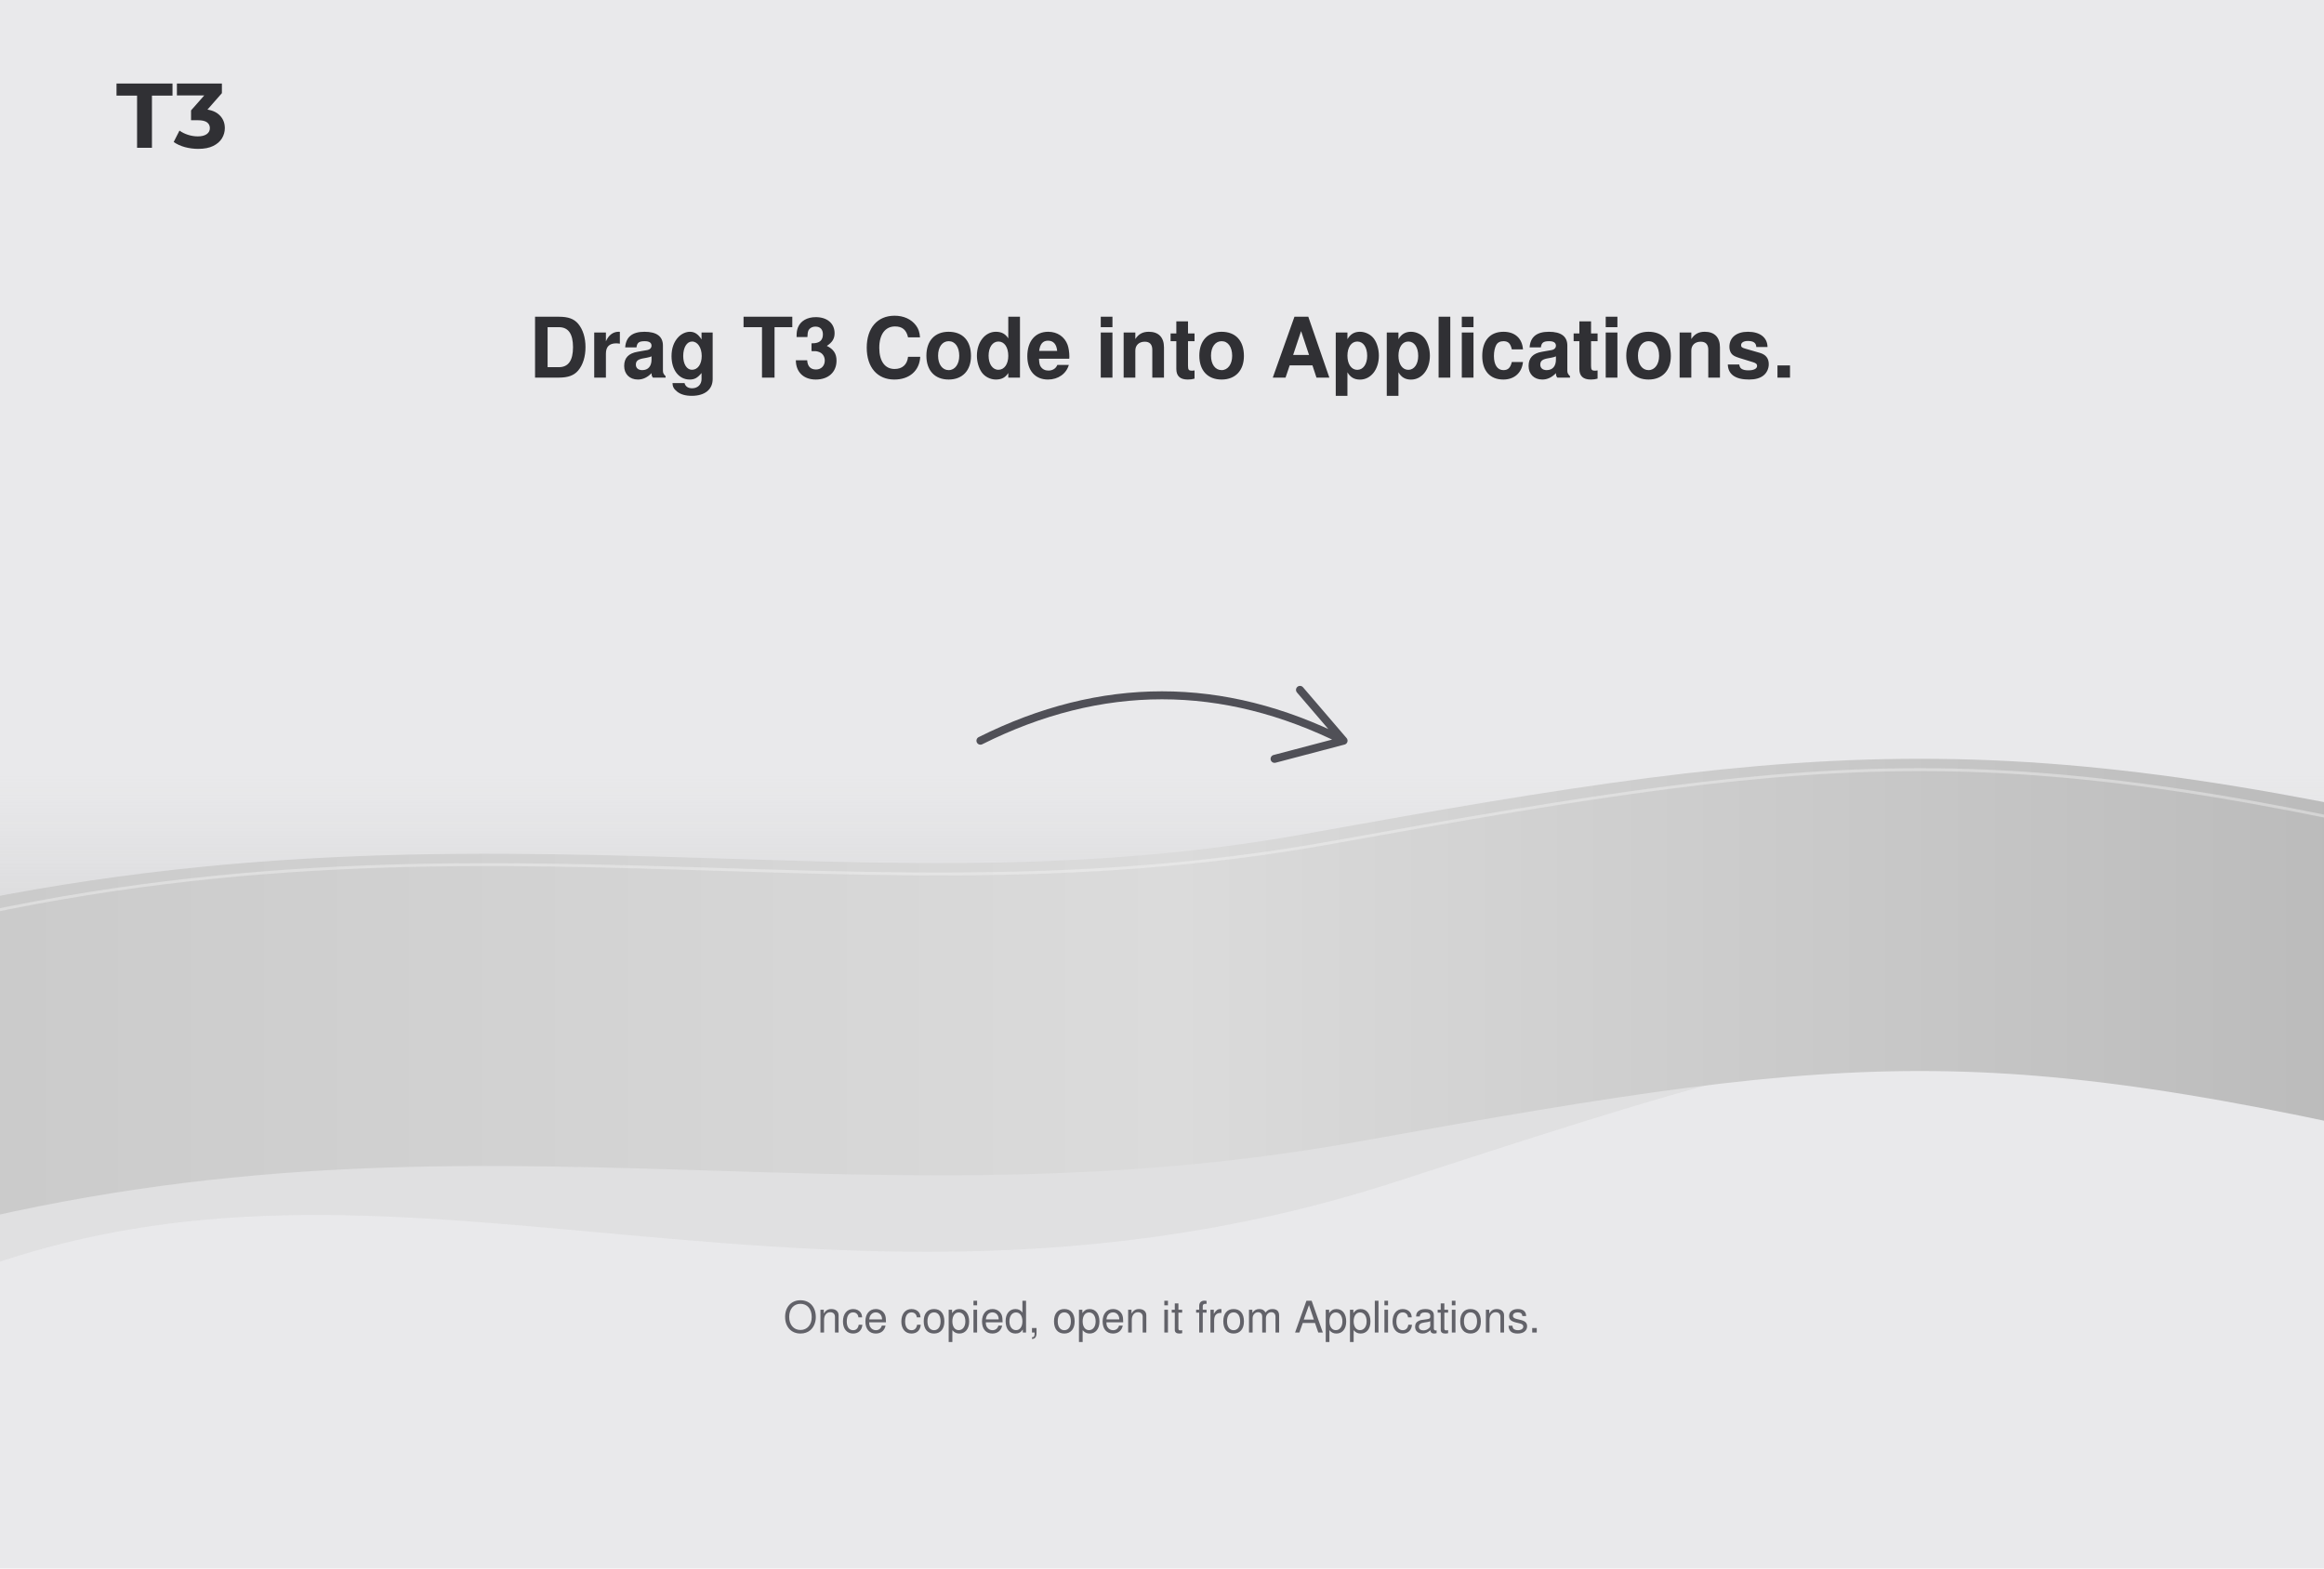
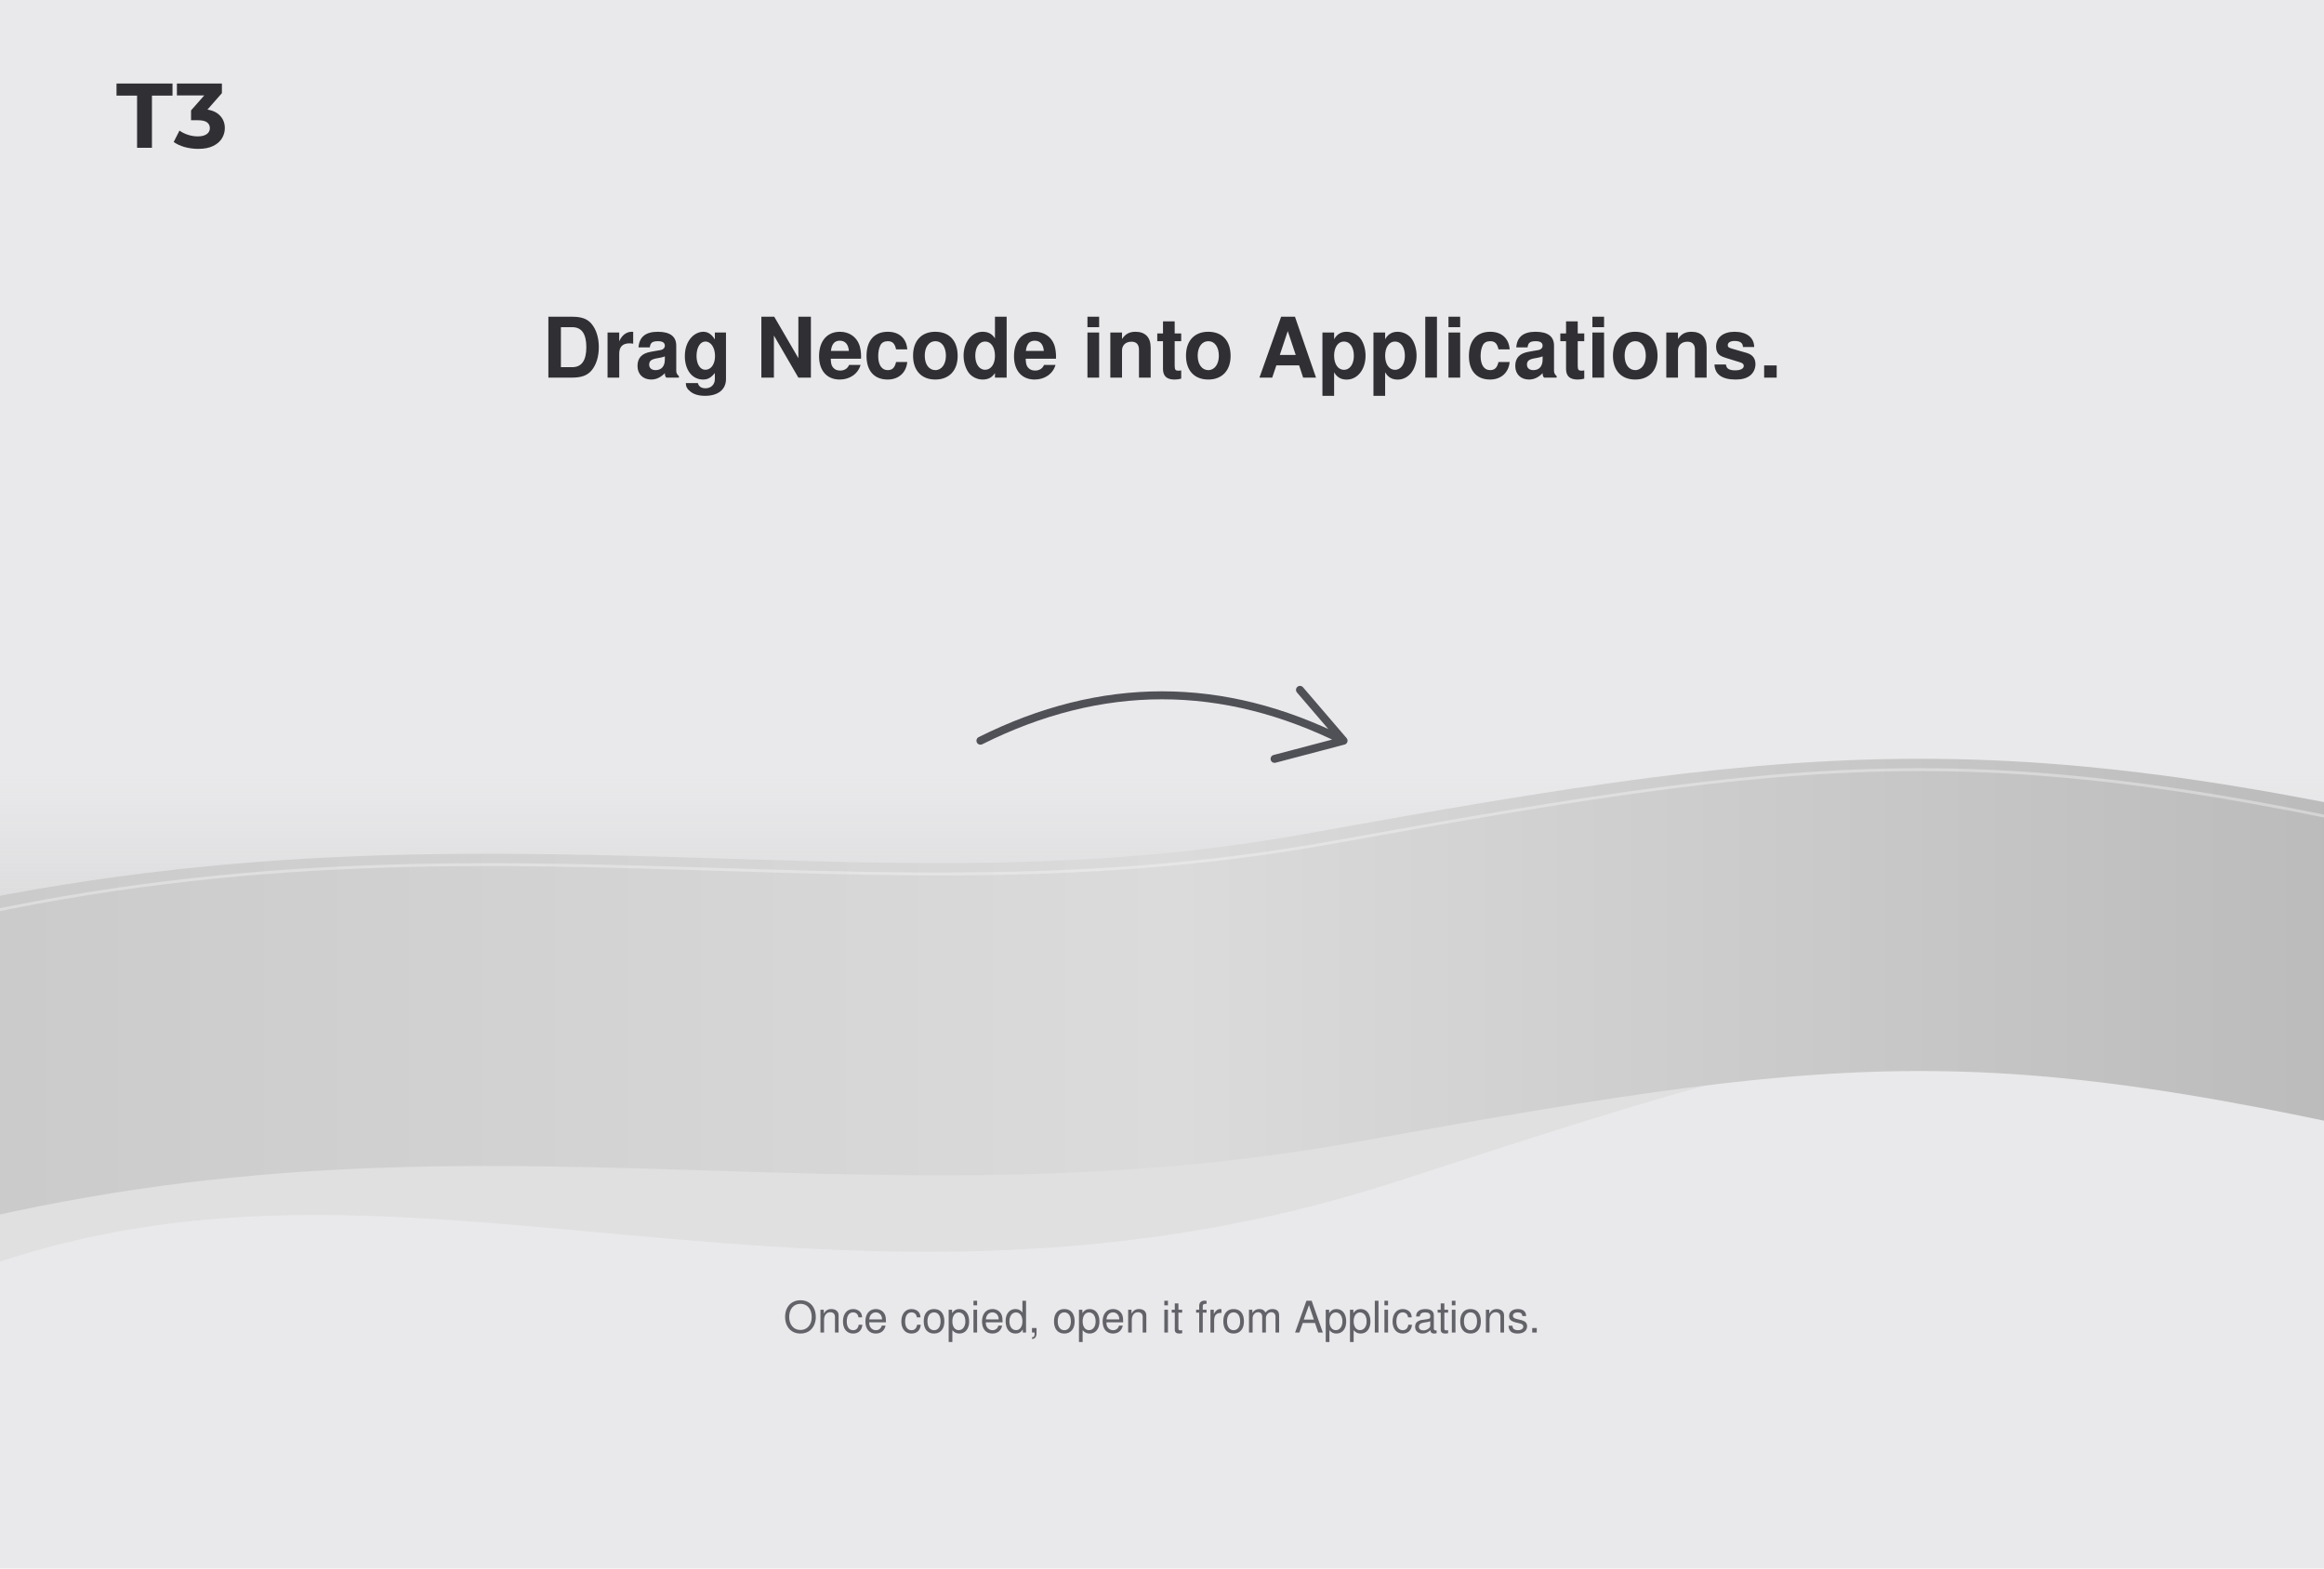
<svg xmlns="http://www.w3.org/2000/svg" width="1280" height="864" viewBox="0 0 640 432">
  <defs>
    <linearGradient id="veil" x1="0" y1="0" x2="0" y2="1">
      <stop stop-color="#B7B7B7" stop-opacity="0" />
      <stop offset=".55" stop-color="#A5A5A5" stop-opacity=".24" />
      <stop offset="1" stop-color="#D1D1D1" stop-opacity=".4" />
    </linearGradient>
    <linearGradient id="silk" x1="0" y1="0" x2="1" y2="0">
      <stop stop-color="#C8C8C8" />
      <stop offset=".5" stop-color="#DBDBDB" />
      <stop offset="1" stop-color="#B5B5B5" />
    </linearGradient>
  </defs>
  <rect width="640" height="432" fill="#E9E9EB" />
  <path d="M-60 293C95 220 214 304 362 256S559 191 707 257" stroke="url(#veil)" stroke-width="146" fill="none" opacity="1" stroke-linecap="round" stroke-linejoin="round" />
  <path d="M-60 306C113 252 223 298 367 272S553 242 707 280" stroke="url(#silk)" stroke-width="86" fill="none" opacity="1" stroke-linecap="round" stroke-linejoin="round" />
  <path d="M-60 266C113 212 223 258 367 232S553 202 707 240" stroke="#F5F5F5" stroke-width="0.8" fill="none" opacity="0.42" stroke-linecap="round" stroke-linejoin="round" />
  <svg x="32" y="23" width="30" height="18" viewBox="15.531 37 94.394 56.96" fill="#303034">
    <path d="M33.451 93V47.56H15.531V37H64.331V47.56H46.411V93H33.451ZM86.725 93.96C82.832 93.96 78.965 93.453 75.125 92.44C71.285 91.373 68.032 89.88 65.365 87.96L70.405 78.04C72.539 79.587 75.019 80.813 77.845 81.72C80.672 82.627 83.525 83.08 86.405 83.08C89.659 83.08 92.219 82.44 94.085 81.16C95.952 79.88 96.885 78.12 96.885 75.88C96.885 73.747 96.059 72.067 94.405 70.84C92.752 69.613 90.085 69 86.405 69H80.485V60.44L96.085 42.76L97.525 47.4H68.165V37H107.365V45.4L91.845 63.08L85.285 59.32H89.045C95.925 59.32 101.125 60.867 104.645 63.96C108.165 67.053 109.925 71.027 109.925 75.88C109.925 79.027 109.099 81.987 107.445 84.76C105.792 87.48 103.259 89.693 99.845 91.4C96.432 93.107 92.059 93.96 86.725 93.96Z" />
  </svg>
-   <text x="320" y="104" fill="#303034" font-family="Helvetica" font-size="23" font-weight="700" text-anchor="middle">Drag T3 Code into Applications.</text>
+   <text x="320" y="104" fill="#303034" font-family="Helvetica" font-size="23" font-weight="700" text-anchor="middle">Drag Necode into Applications.</text>
  <path d="M270 204Q320 179 370 204M358 190L370 204L351 209" stroke="#505057" stroke-width="2.2" fill="none" opacity="1" stroke-linecap="round" stroke-linejoin="round" />
  <text x="320" y="367" fill="#626269" font-family="Helvetica" font-size="12" font-weight="400" text-anchor="middle">Once copied, open it from Applications.</text>
</svg>
